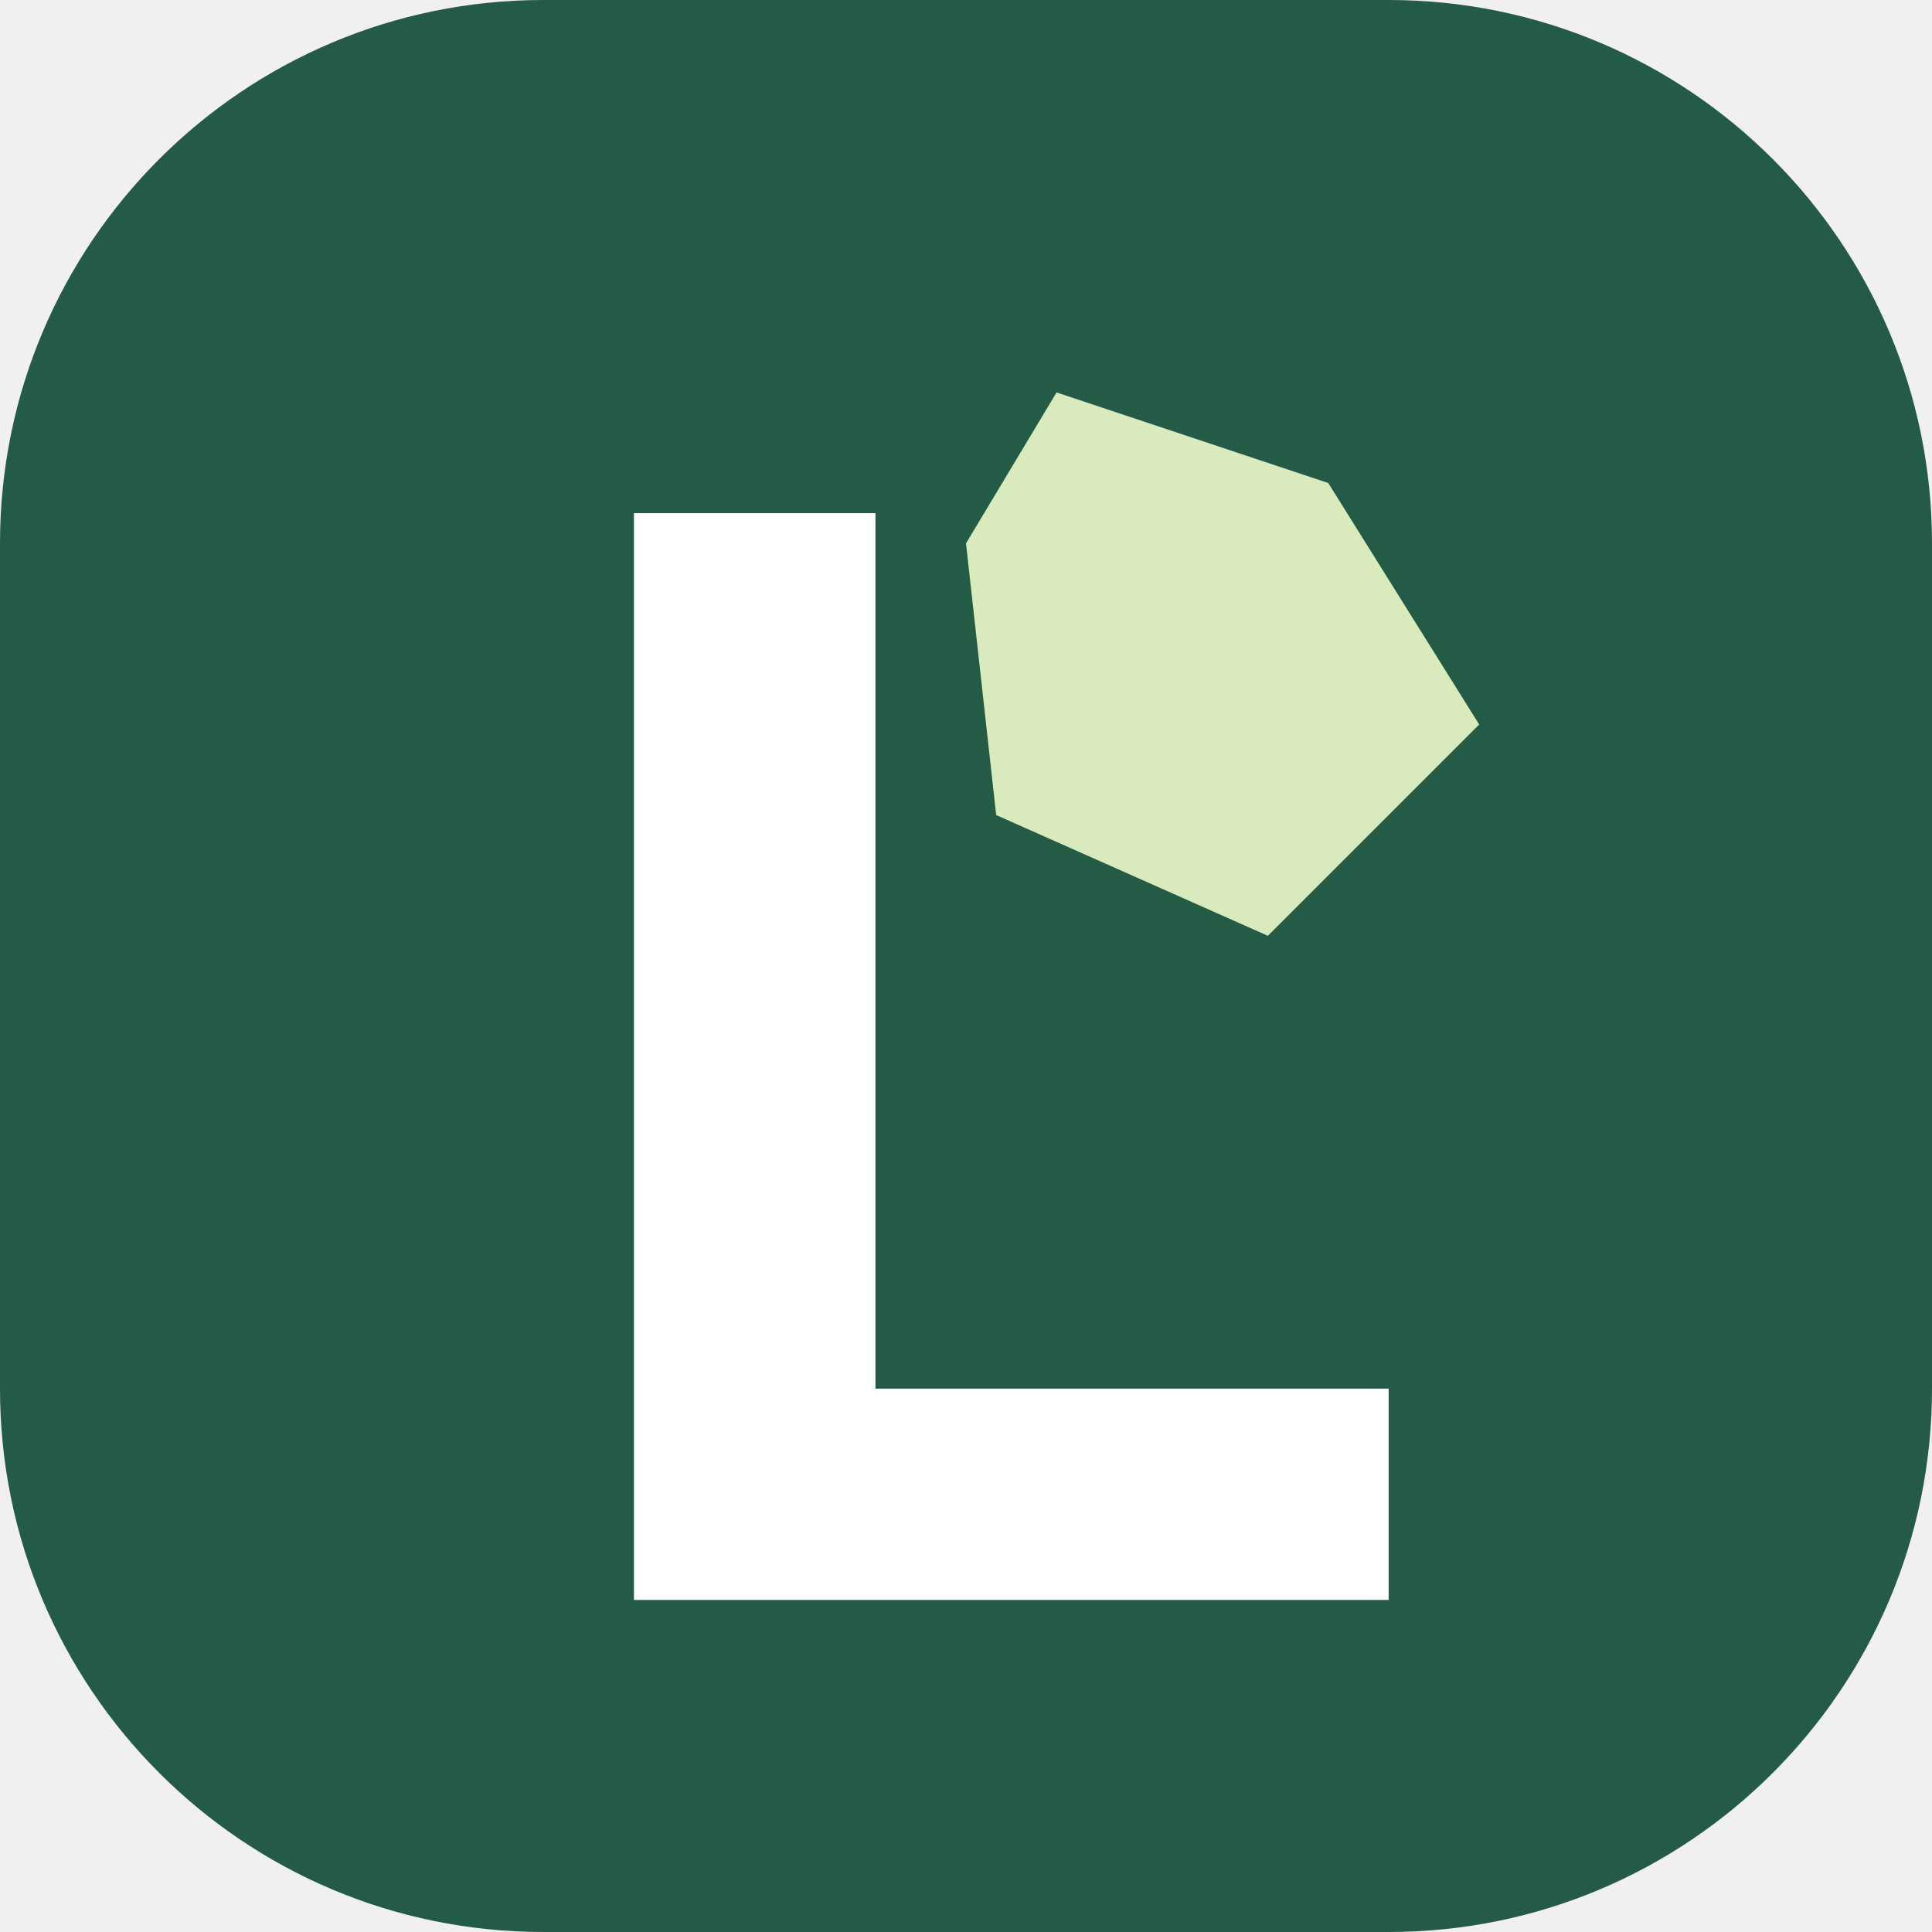
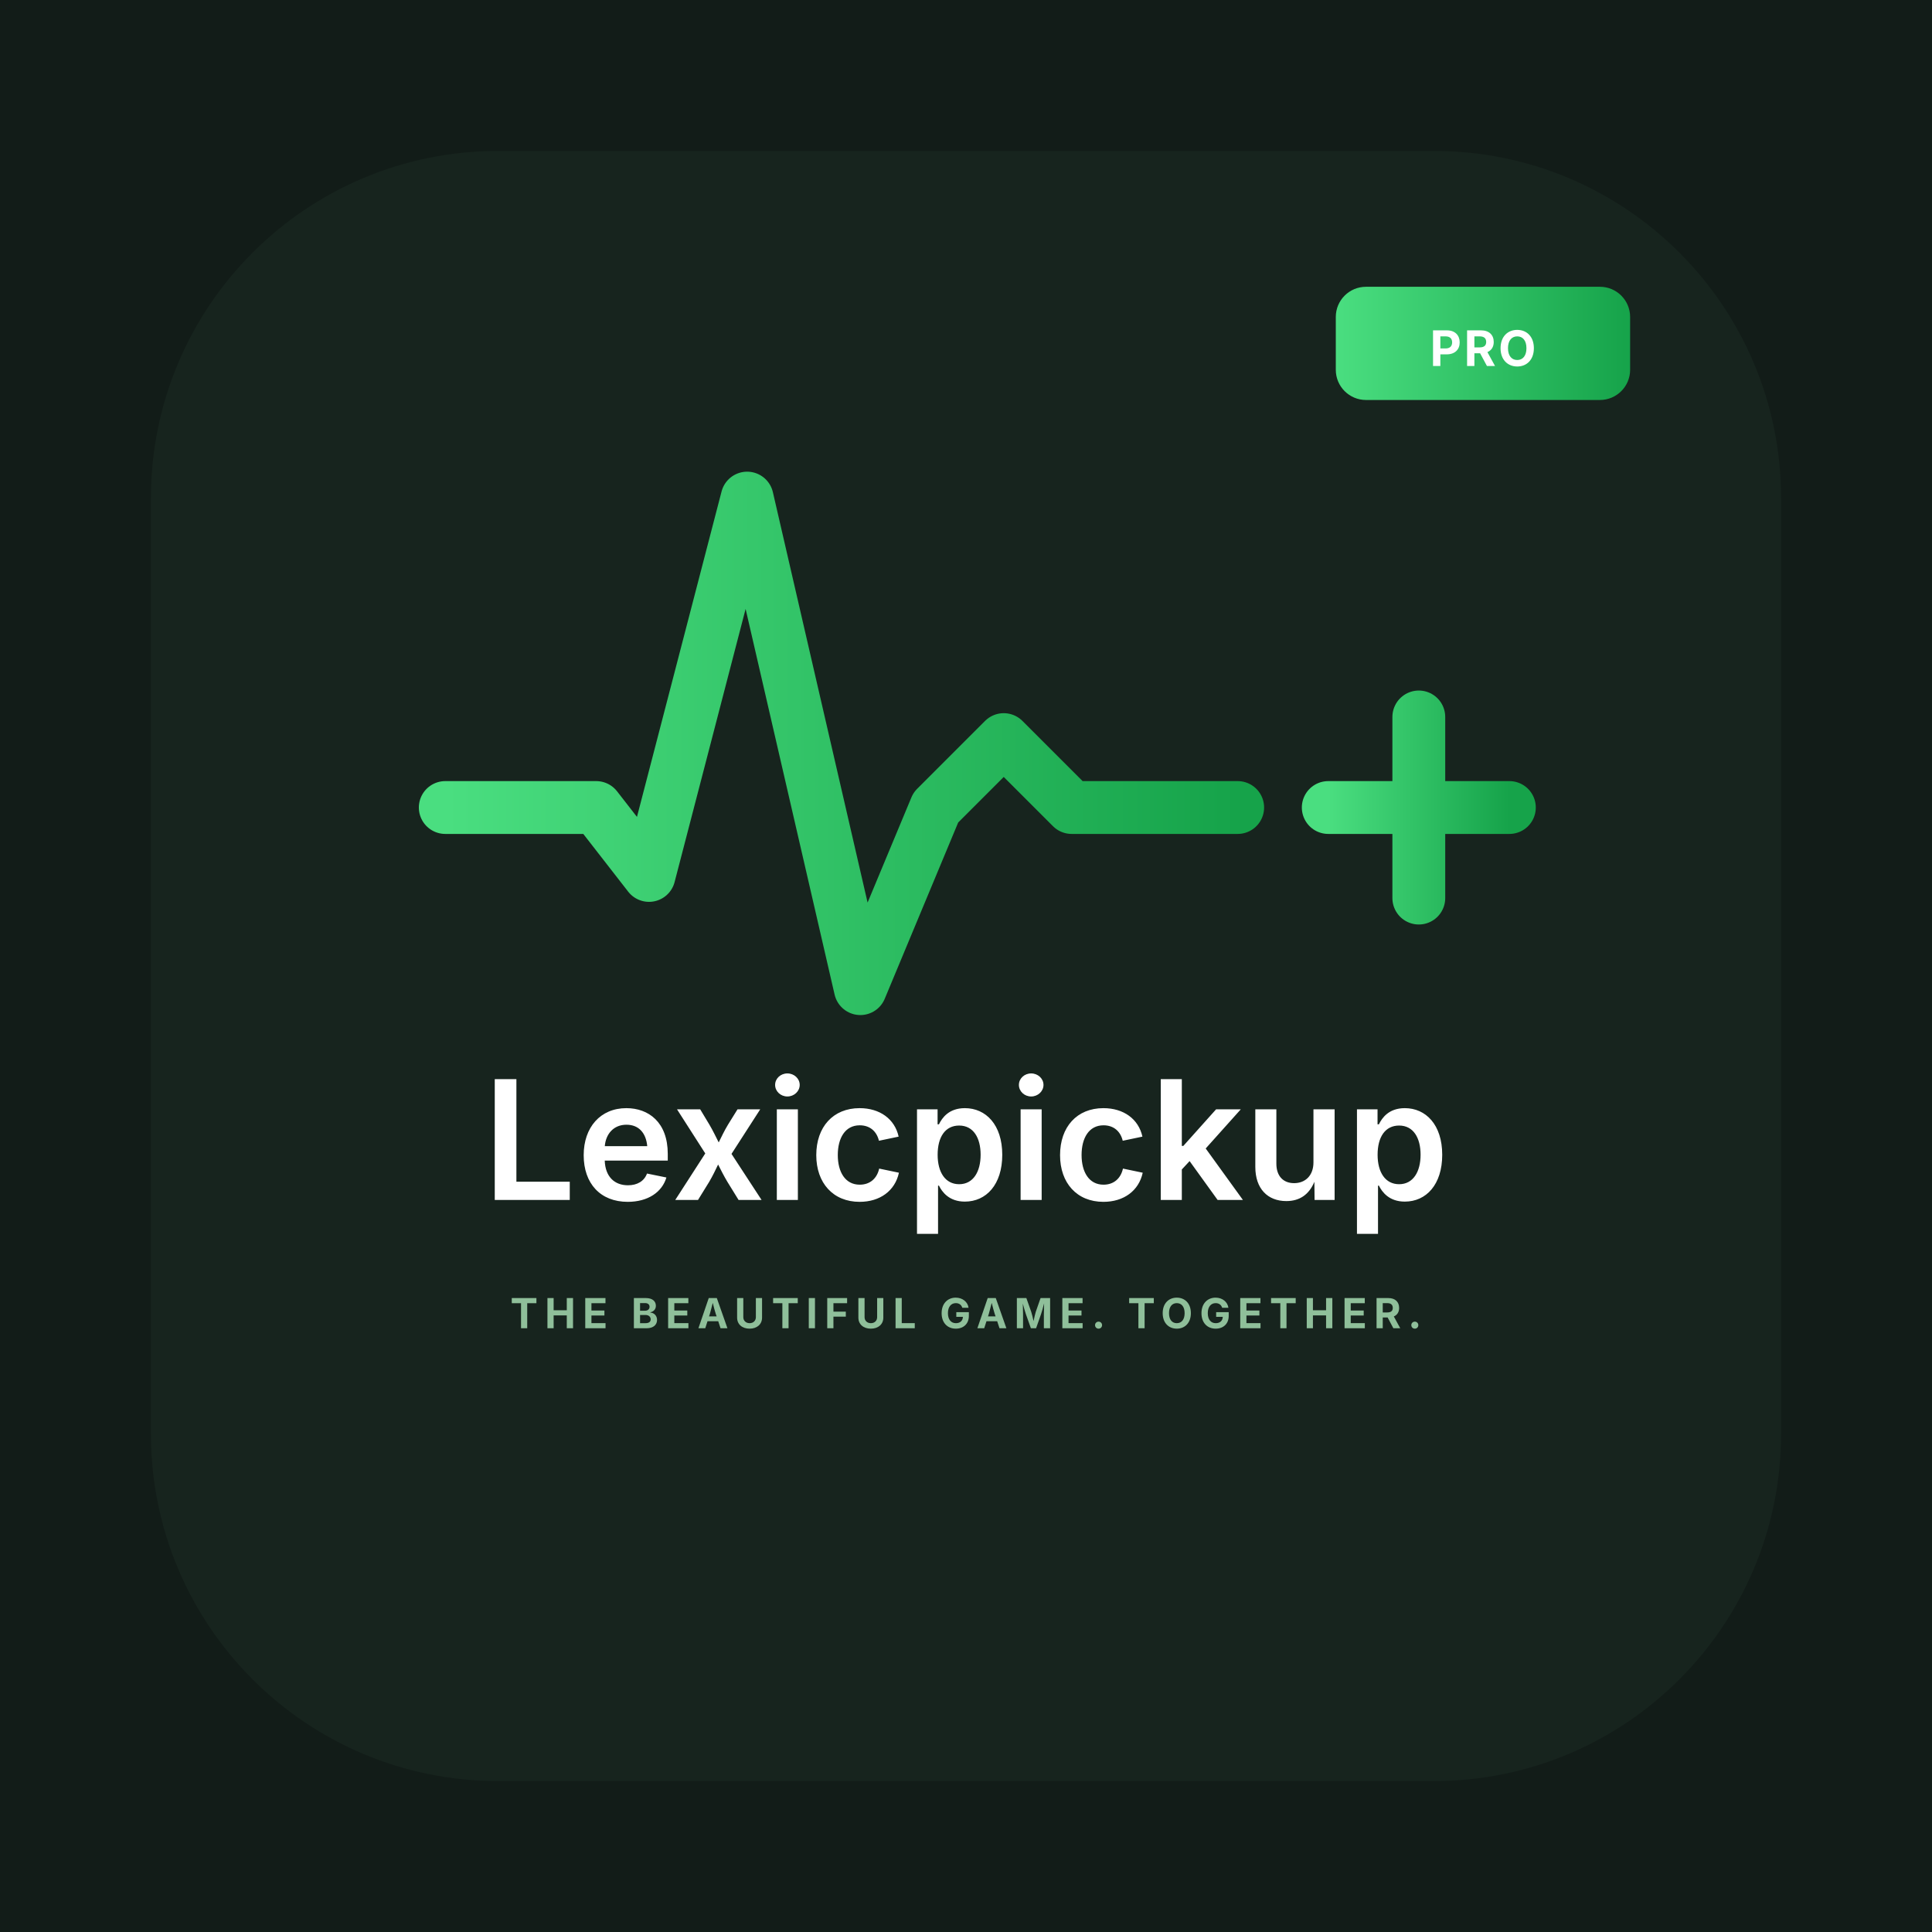
- <svg xmlns="http://www.w3.org/2000/svg" viewBox="0 0 64 64">
-   <rect width="64" height="64" rx="18" fill="#245b46" />
-   <path d="M21 17h8v29h17v7H21z" fill="#fff" />
-   <path d="m35 13 9 3 5 8-7 7-9-4-1-9z" fill="#d9ebbc" />
+ <svg xmlns="http://www.w3.org/2000/svg" viewBox="0 0 512 512" role="img" aria-label="Lexicpickup">
+   <defs>
+     <linearGradient id="mark" x1="0" y1="0" x2="1" y2="0">
+       <stop offset="0" stop-color="#4ade80" />
+       <stop offset="1" stop-color="#16a34a" />
+     </linearGradient>
+   </defs>
+   <rect width="512" height="512" fill="#121c18" />
+   <rect x="40" y="40" width="432" height="432" rx="92" fill="#17241e" />
+   <rect x="354" y="76" width="78" height="30" rx="8" fill="url(#mark)" />
+   <text x="393" y="97" text-anchor="middle" fill="#fff" font-family="Inter, system-ui, sans-serif" font-size="13" font-weight="700" letter-spacing="0.6">PRO</text>
+   <g fill="none" stroke="url(#mark)" stroke-width="14" stroke-linecap="round" stroke-linejoin="round">
+     <path d="M118 214 H158 L172 232 L198 132 L228 262 L248 214 L266 196 L284 214 H328" />
+     <path d="M352 214 H400 M376 190 V238" />
+   </g>
+   <text x="256" y="318" text-anchor="middle" fill="#fff" font-family="Inter, system-ui, sans-serif" font-size="44" font-weight="600">Lexicpickup</text>
+   <text x="256" y="352" text-anchor="middle" fill="#8fbf9a" font-family="Inter, system-ui, sans-serif" font-size="11" font-weight="700" letter-spacing="1.8">THE BEAUTIFUL GAME. TOGETHER.</text>
</svg>
